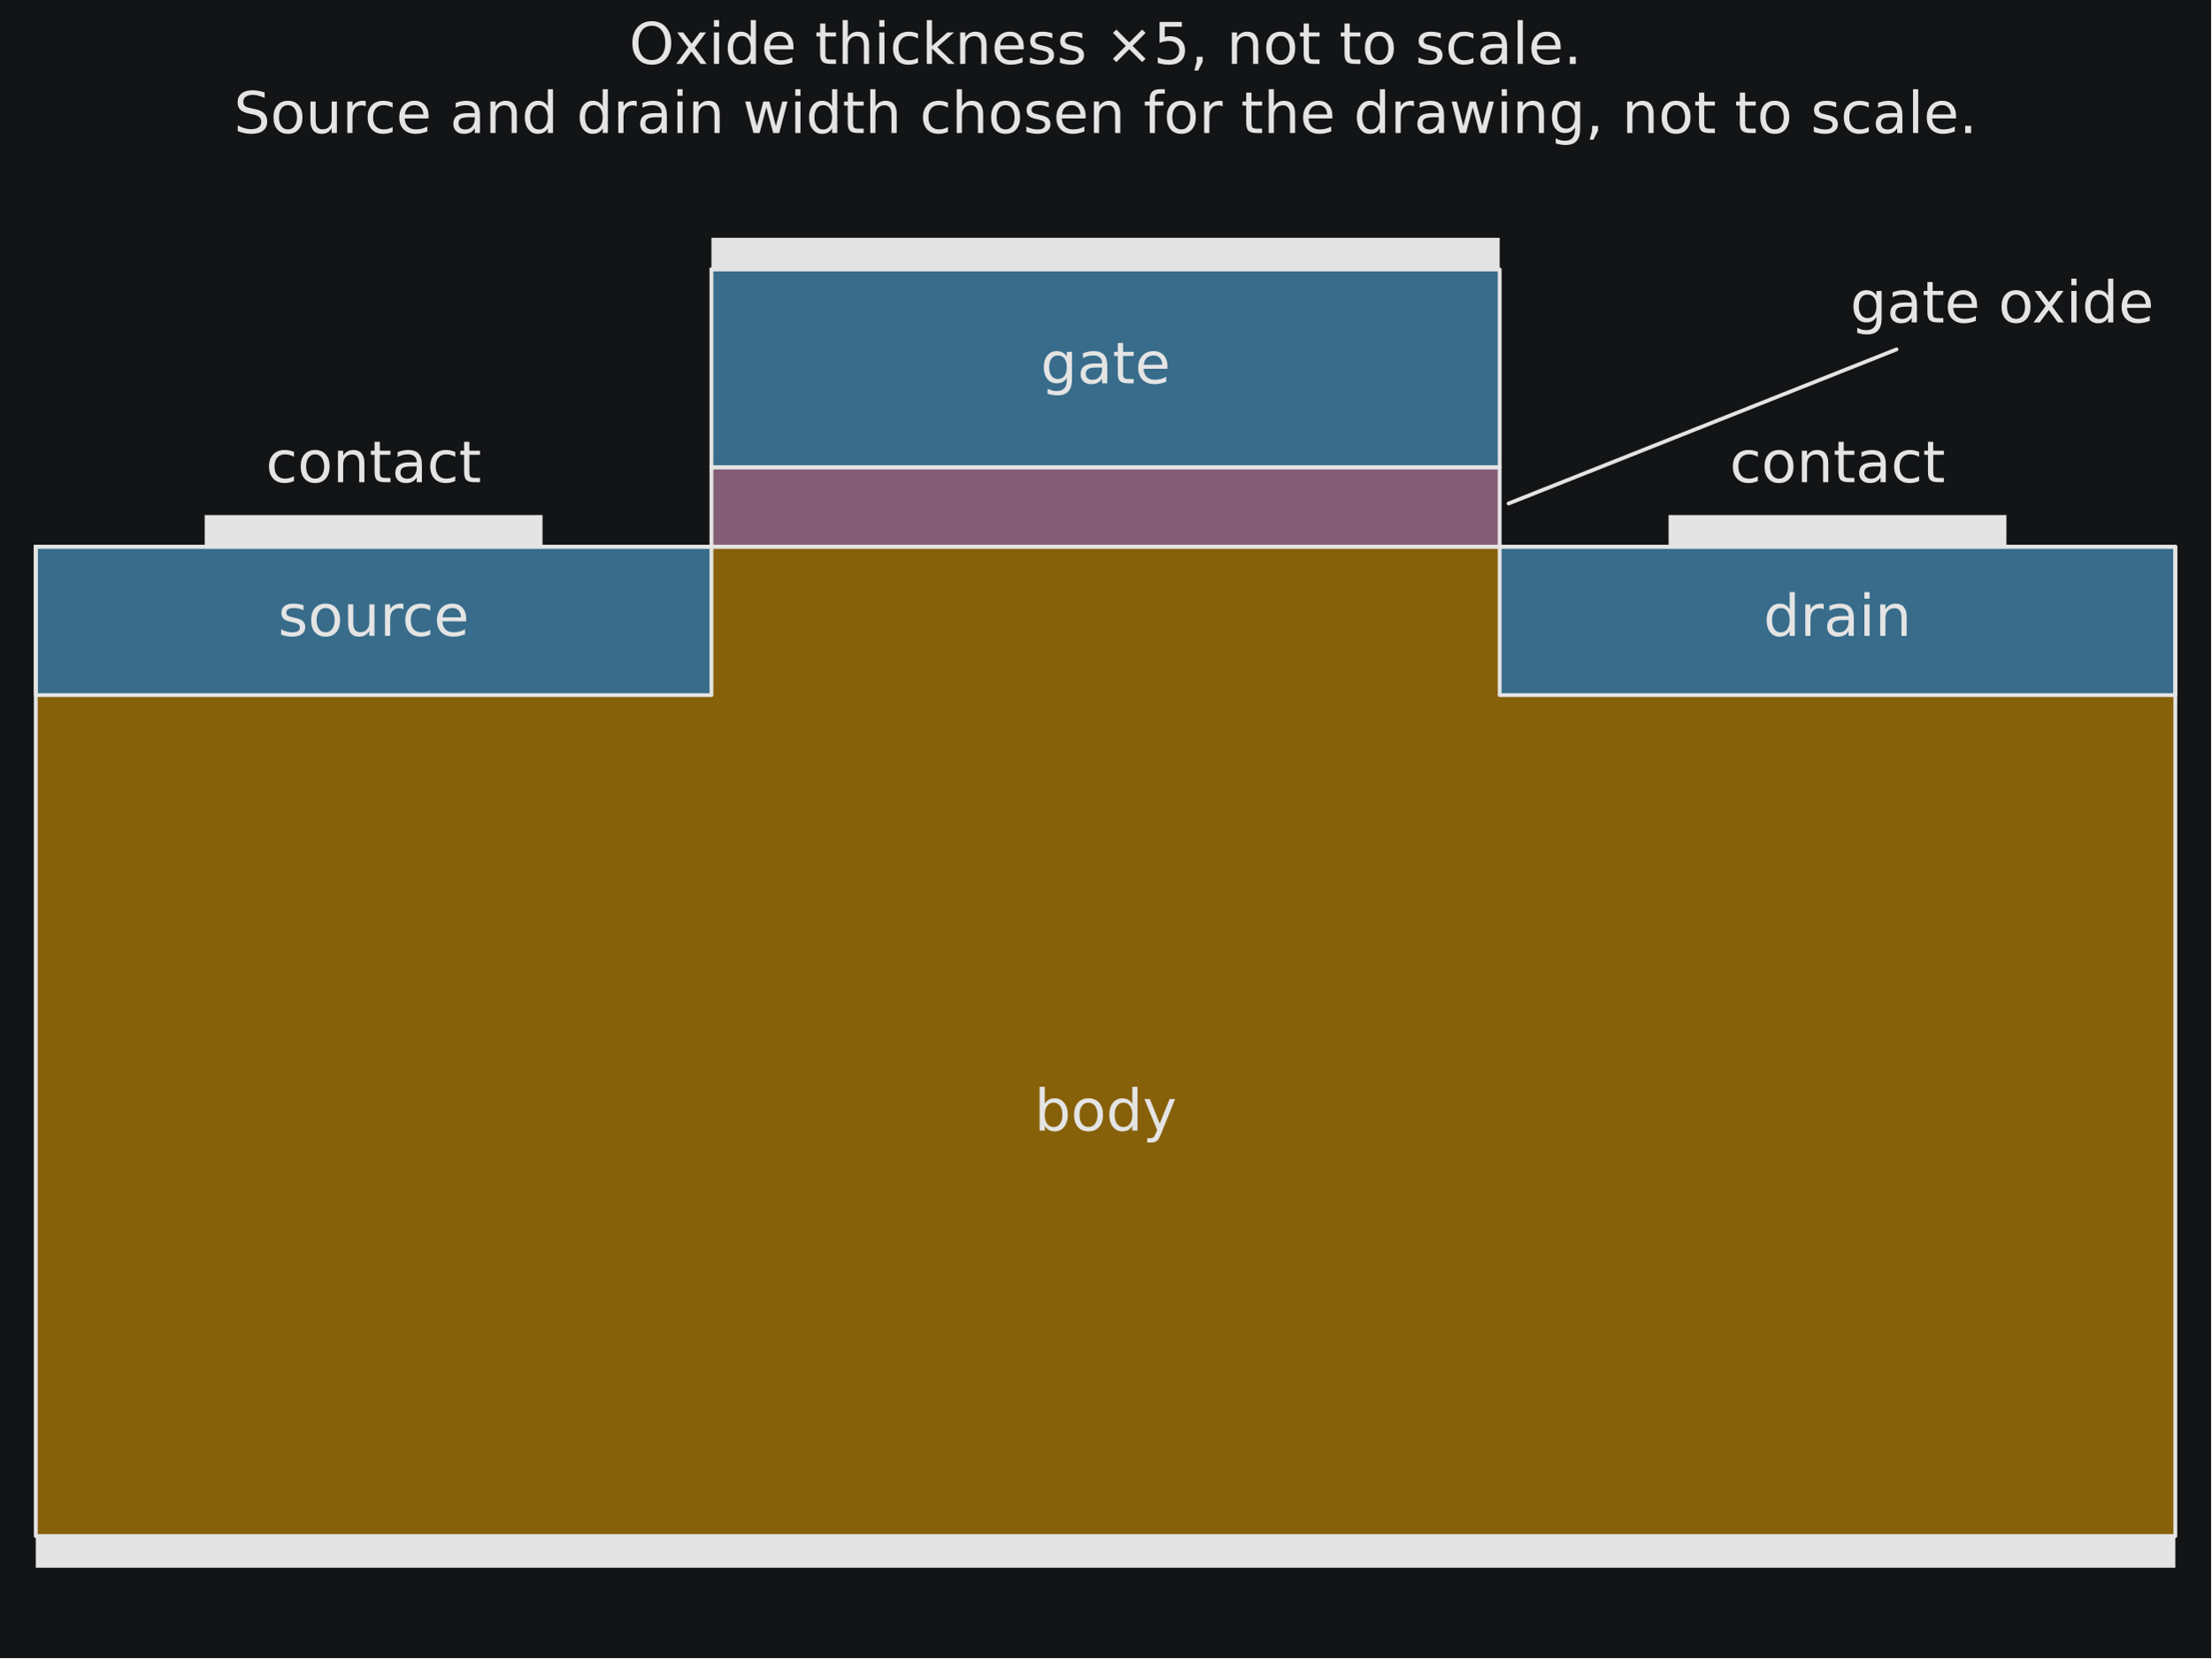
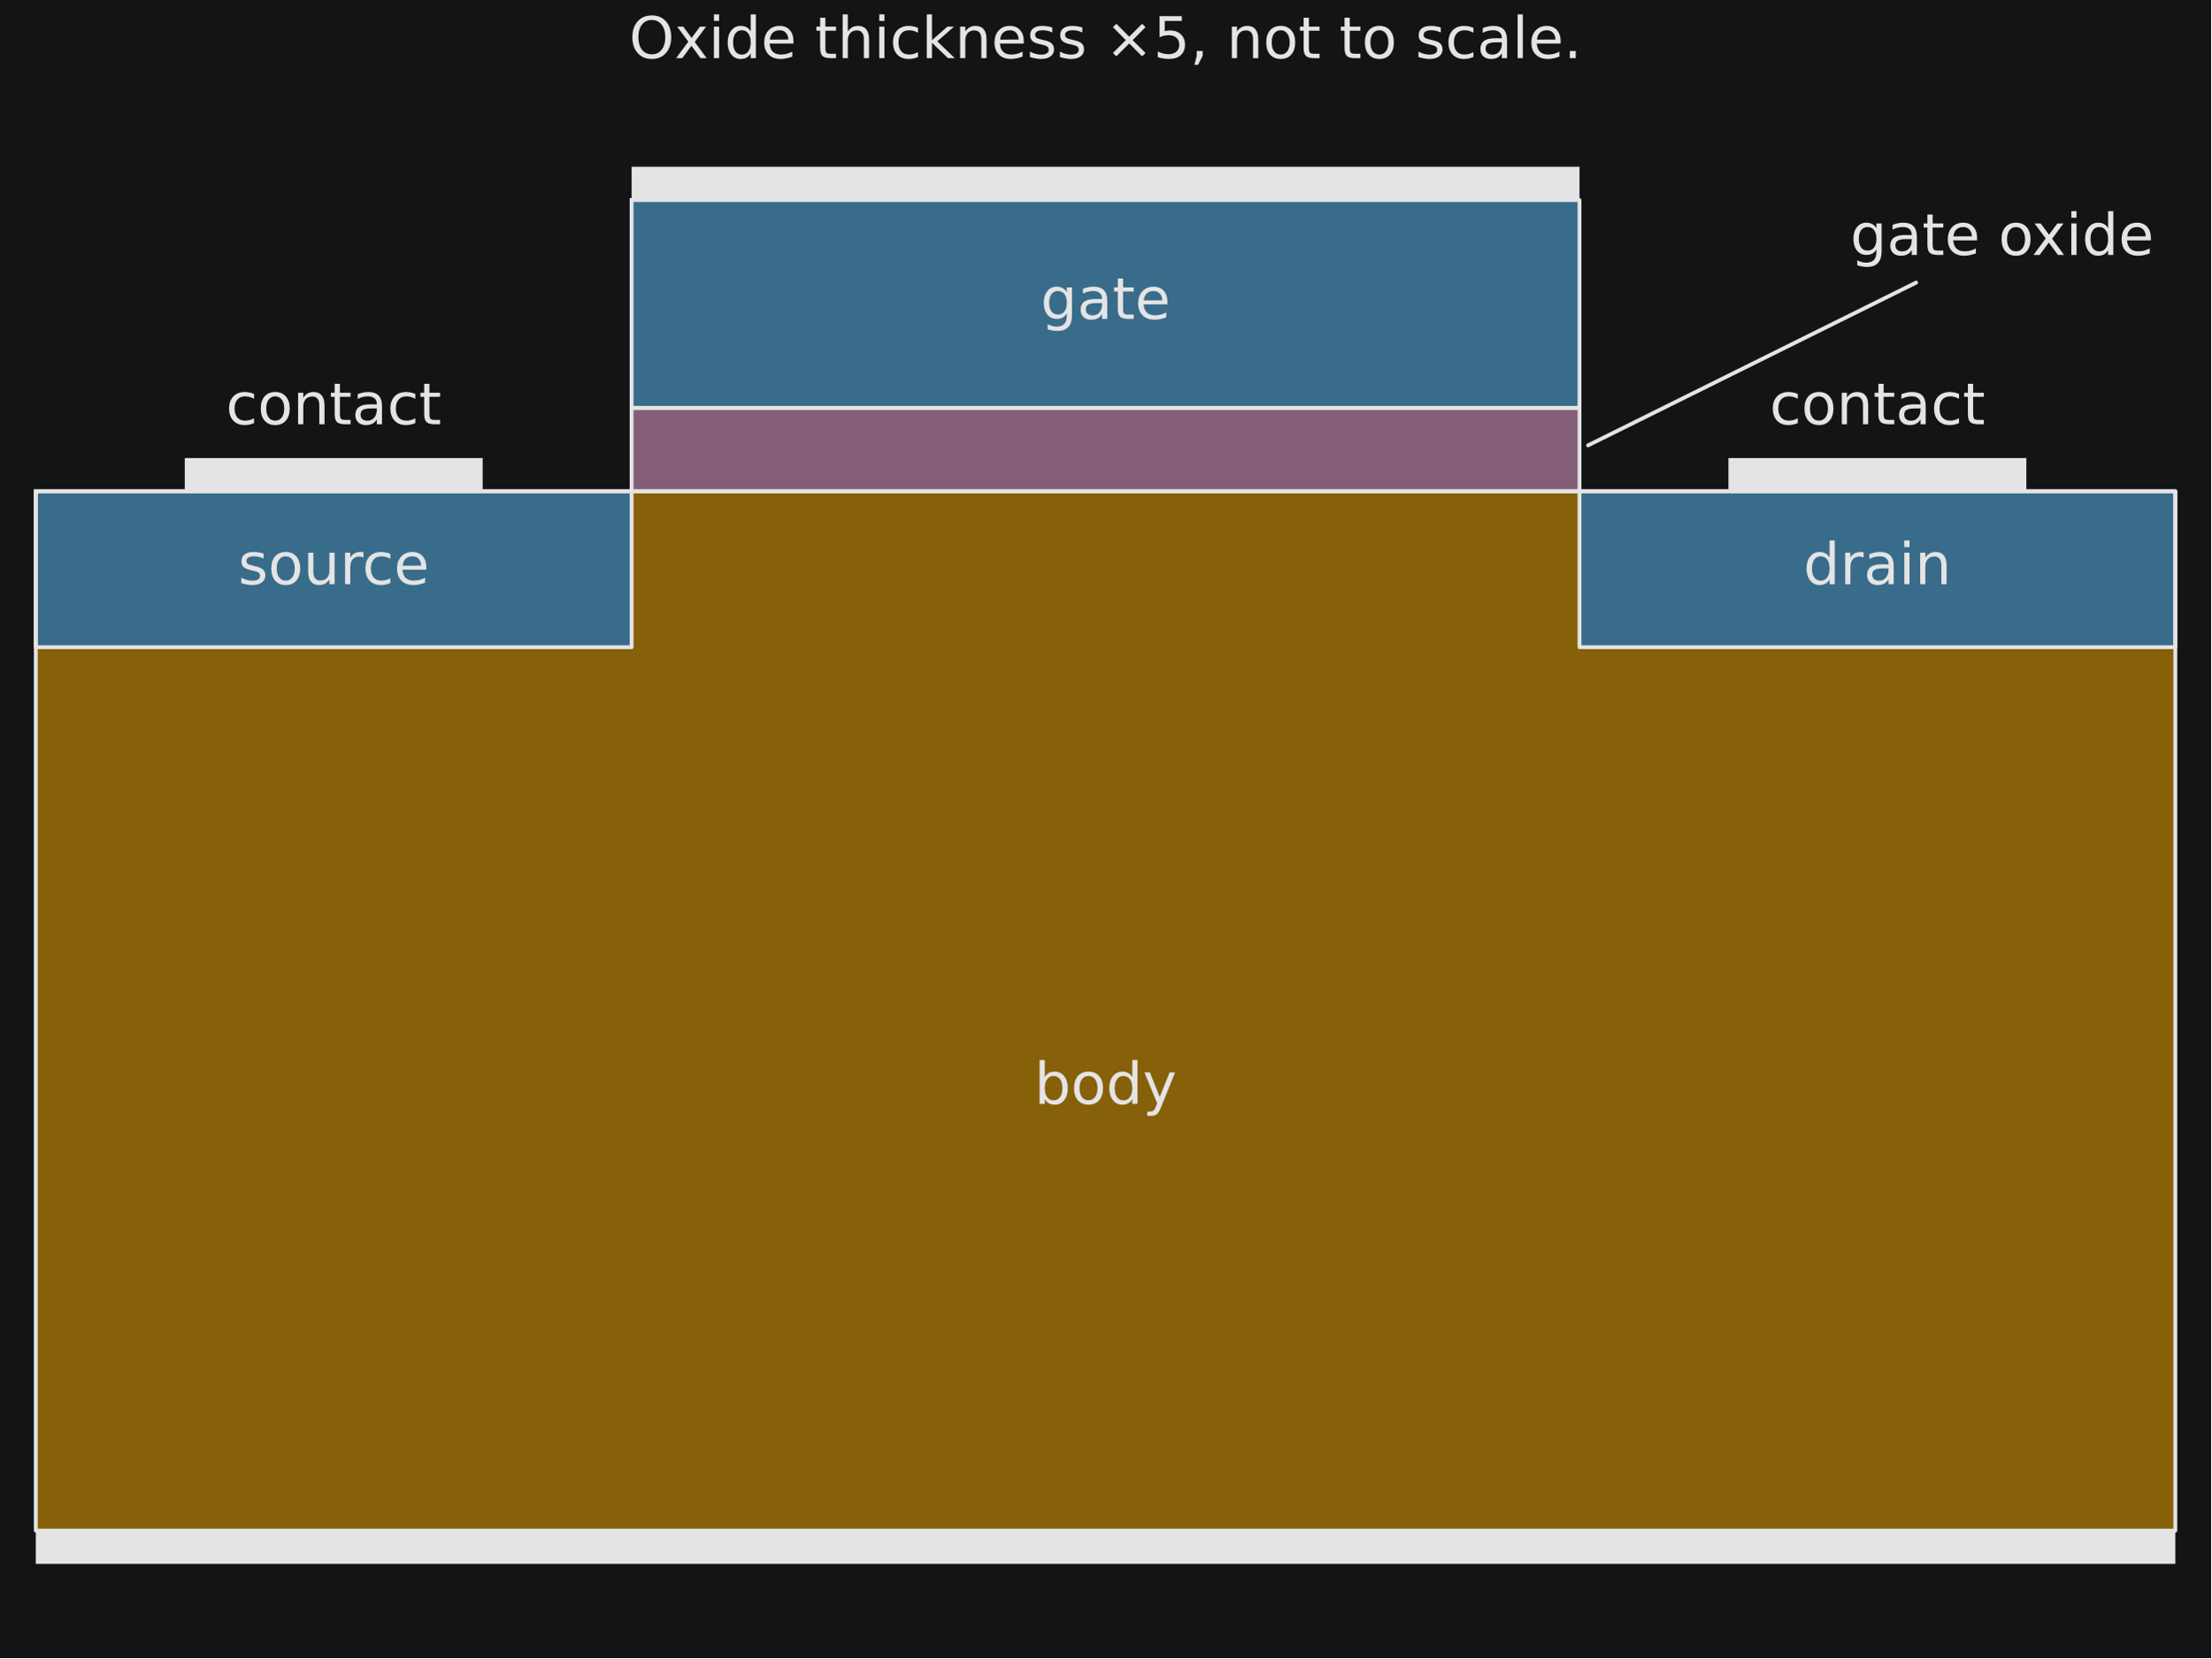
<svg xmlns="http://www.w3.org/2000/svg" xmlns:xlink="http://www.w3.org/1999/xlink" width="460.8pt" height="345.6pt" viewBox="0 0 460.8 345.6" version="1.1">
  <defs>
    <style type="text/css">*{stroke-linejoin: round; stroke-linecap: butt}</style>
  </defs>
  <g id="figure_1">
    <g id="patch_1">
      <path d="M 0 345.6  L 460.8 345.6  L 460.8 0  L 0 0  z " style="fill: #131416" />
    </g>
    <g id="axes_1">
      <g id="FillBetweenPolyCollection_1">
        <defs>
-           <path id="mf4164f1b9f" d="M 7.459 -25.44  L 7.459 -231.648  L 453.341 -231.648  L 453.341 -25.44  L 453.341 -25.44  L 7.459 -25.44  z " />
+           <path id="m558e9514b6" d="M 7.459 -26.574  L 7.459 -243.199  L 453.341 -243.199  L 453.341 -26.574  L 453.341 -26.574  L 7.459 -26.574  z " />
        </defs>
-         <g clip-path="url(#p42ab2a55e7)">
-           <use xlink:href="#mf4164f1b9f" x="0" y="345.6" style="fill: #131416" />
+         <g clip-path="url(#p267d66c135)">
+           <use xlink:href="#m558e9514b6" x="0" y="345.6" style="fill: #131416" />
        </g>
      </g>
      <g id="FillBetweenPolyCollection_2">
        <defs>
-           <path id="md586986bdc" d="M 7.459 -25.44  L 7.459 -231.648  L 453.341 -231.648  L 453.341 -25.44  L 453.341 -25.44  L 7.459 -25.44  z " />
+           <path id="mcbdd6d3617" d="M 7.459 -26.574  L 7.459 -243.199  L 453.341 -243.199  L 453.341 -26.574  L 453.341 -26.574  L 7.459 -26.574  z " />
        </defs>
-         <g clip-path="url(#p42ab2a55e7)">
-           <use xlink:href="#md586986bdc" x="0" y="345.6" style="fill: #e69f00; fill-opacity: 0.55" />
+         <g clip-path="url(#p267d66c135)">
+           <use xlink:href="#mcbdd6d3617" x="0" y="345.6" style="fill: #e69f00; fill-opacity: 0.55" />
        </g>
      </g>
      <g id="FillBetweenPolyCollection_3">
        <defs>
-           <path id="m4520729eab" d="M 7.459 -200.717  L 7.459 -231.648  L 148.264 -231.648  L 148.264 -200.717  L 148.264 -200.717  L 7.459 -200.717  z " />
+           <path id="ma4c2a3e8a7" d="M 7.459 -210.705  L 7.459 -243.199  L 131.629 -243.199  L 131.629 -210.705  L 131.629 -210.705  L 7.459 -210.705  z " />
        </defs>
-         <g clip-path="url(#p42ab2a55e7)">
-           <use xlink:href="#m4520729eab" x="0" y="345.6" style="fill: #131416" />
+         <g clip-path="url(#p267d66c135)">
+           <use xlink:href="#ma4c2a3e8a7" x="0" y="345.6" style="fill: #131416" />
        </g>
      </g>
      <g id="FillBetweenPolyCollection_4">
        <defs>
-           <path id="mce58ee93ae" d="M 7.459 -200.717  L 7.459 -231.648  L 148.264 -231.648  L 148.264 -200.717  L 148.264 -200.717  L 7.459 -200.717  z " />
+           <path id="m73c75ed1fa" d="M 7.459 -210.705  L 7.459 -243.199  L 131.629 -243.199  L 131.629 -210.705  L 131.629 -210.705  L 7.459 -210.705  z " />
        </defs>
-         <g clip-path="url(#p42ab2a55e7)">
-           <use xlink:href="#mce58ee93ae" x="0" y="345.6" style="fill: #56b4e9; fill-opacity: 0.55" />
+         <g clip-path="url(#p267d66c135)">
+           <use xlink:href="#m73c75ed1fa" x="0" y="345.6" style="fill: #56b4e9; fill-opacity: 0.55" />
        </g>
      </g>
      <g id="FillBetweenPolyCollection_5">
        <defs>
-           <path id="m04aa38a307" d="M 312.536 -200.717  L 312.536 -231.648  L 453.341 -231.648  L 453.341 -200.717  L 453.341 -200.717  L 312.536 -200.717  z " />
+           <path id="m7eba89b854" d="M 329.171 -210.705  L 329.171 -243.199  L 453.341 -243.199  L 453.341 -210.705  L 453.341 -210.705  L 329.171 -210.705  z " />
        </defs>
-         <g clip-path="url(#p42ab2a55e7)">
-           <use xlink:href="#m04aa38a307" x="0" y="345.6" style="fill: #131416" />
+         <g clip-path="url(#p267d66c135)">
+           <use xlink:href="#m7eba89b854" x="0" y="345.6" style="fill: #131416" />
        </g>
      </g>
      <g id="FillBetweenPolyCollection_6">
        <defs>
-           <path id="m0ee1c6e348" d="M 312.536 -200.717  L 312.536 -231.648  L 453.341 -231.648  L 453.341 -200.717  L 453.341 -200.717  L 312.536 -200.717  z " />
+           <path id="m87a1840d6b" d="M 329.171 -210.705  L 329.171 -243.199  L 453.341 -243.199  L 453.341 -210.705  L 453.341 -210.705  L 329.171 -210.705  z " />
        </defs>
-         <g clip-path="url(#p42ab2a55e7)">
-           <use xlink:href="#m0ee1c6e348" x="0" y="345.6" style="fill: #56b4e9; fill-opacity: 0.55" />
+         <g clip-path="url(#p267d66c135)">
+           <use xlink:href="#m87a1840d6b" x="0" y="345.6" style="fill: #56b4e9; fill-opacity: 0.55" />
        </g>
      </g>
      <g id="FillBetweenPolyCollection_7">
        <defs>
-           <path id="mfaf7d7746e" d="M 148.264 -231.648  L 148.264 -248.196  L 312.536 -248.196  L 312.536 -231.648  L 312.536 -231.648  L 148.264 -231.648  z " />
+           <path id="m6dfce950e2" d="M 131.629 -243.199  L 131.629 -260.583  L 329.171 -260.583  L 329.171 -243.199  L 329.171 -243.199  L 131.629 -243.199  z " />
        </defs>
-         <g clip-path="url(#p42ab2a55e7)">
-           <use xlink:href="#mfaf7d7746e" x="0" y="345.6" style="fill: #131416" />
+         <g clip-path="url(#p267d66c135)">
+           <use xlink:href="#m6dfce950e2" x="0" y="345.6" style="fill: #131416" />
        </g>
      </g>
      <g id="FillBetweenPolyCollection_8">
        <defs>
-           <path id="m4aea36e997" d="M 148.264 -231.648  L 148.264 -248.196  L 312.536 -248.196  L 312.536 -231.648  L 312.536 -231.648  L 148.264 -231.648  z " />
+           <path id="m6c32fa8e67" d="M 131.629 -243.199  L 131.629 -260.583  L 329.171 -260.583  L 329.171 -243.199  L 329.171 -243.199  L 131.629 -243.199  z " />
        </defs>
-         <g clip-path="url(#p42ab2a55e7)">
-           <use xlink:href="#m4aea36e997" x="0" y="345.6" style="fill: #e09bc4; fill-opacity: 0.55" />
+         <g clip-path="url(#p267d66c135)">
+           <use xlink:href="#m6c32fa8e67" x="0" y="345.6" style="fill: #e09bc4; fill-opacity: 0.55" />
        </g>
      </g>
      <g id="FillBetweenPolyCollection_9">
        <defs>
-           <path id="m8395a163c0" d="M 148.264 -248.196  L 148.264 -289.437  L 312.536 -289.437  L 312.536 -248.196  L 312.536 -248.196  L 148.264 -248.196  z " />
+           <path id="m8453ee365d" d="M 131.629 -260.583  L 131.629 -303.908  L 329.171 -303.908  L 329.171 -260.583  L 329.171 -260.583  L 131.629 -260.583  z " />
        </defs>
-         <g clip-path="url(#p42ab2a55e7)">
-           <use xlink:href="#m8395a163c0" x="0" y="345.6" style="fill: #131416" />
+         <g clip-path="url(#p267d66c135)">
+           <use xlink:href="#m8453ee365d" x="0" y="345.6" style="fill: #131416" />
        </g>
      </g>
      <g id="FillBetweenPolyCollection_10">
        <defs>
-           <path id="m6f70d8f529" d="M 148.264 -248.196  L 148.264 -289.437  L 312.536 -289.437  L 312.536 -248.196  L 312.536 -248.196  L 148.264 -248.196  z " />
+           <path id="m6992be8a79" d="M 131.629 -260.583  L 131.629 -303.908  L 329.171 -303.908  L 329.171 -260.583  L 329.171 -260.583  L 131.629 -260.583  z " />
        </defs>
-         <g clip-path="url(#p42ab2a55e7)">
-           <use xlink:href="#m6f70d8f529" x="0" y="345.6" style="fill: #56b4e9; fill-opacity: 0.55" />
+         <g clip-path="url(#p267d66c135)">
+           <use xlink:href="#m6992be8a79" x="0" y="345.6" style="fill: #56b4e9; fill-opacity: 0.55" />
        </g>
      </g>
      <g id="FillBetweenPolyCollection_11">
        <defs>
-           <path id="m3c70322c76" d="M 148.264 -289.437  L 148.264 -296.037  L 312.536 -296.037  L 312.536 -289.437  L 312.536 -289.437  L 148.264 -289.437  z " />
+           <path id="m2eb5c0ba71" d="M 131.629 -303.908  L 131.629 -310.842  L 329.171 -310.842  L 329.171 -303.908  L 329.171 -303.908  L 131.629 -303.908  z " />
        </defs>
-         <g clip-path="url(#p42ab2a55e7)">
-           <use xlink:href="#m3c70322c76" x="0" y="345.6" style="fill: #e4e4e4" />
+         <g clip-path="url(#p267d66c135)">
+           <use xlink:href="#m2eb5c0ba71" x="0" y="345.6" style="fill: #e4e4e4" />
        </g>
      </g>
      <g id="FillBetweenPolyCollection_12">
        <defs>
-           <path id="mfb5b4d0d3f" d="M 7.459 -18.84  L 7.459 -25.44  L 453.341 -25.44  L 453.341 -18.84  L 453.341 -18.84  L 7.459 -18.84  z " />
+           <path id="m9b730cd8ee" d="M 7.459 -19.64  L 7.459 -26.574  L 453.341 -26.574  L 453.341 -19.64  L 453.341 -19.64  L 7.459 -19.64  z " />
        </defs>
-         <g clip-path="url(#p42ab2a55e7)">
-           <use xlink:href="#mfb5b4d0d3f" x="0" y="345.6" style="fill: #e4e4e4" />
+         <g clip-path="url(#p267d66c135)">
+           <use xlink:href="#m9b730cd8ee" x="0" y="345.6" style="fill: #e4e4e4" />
        </g>
      </g>
      <g id="FillBetweenPolyCollection_13">
        <defs>
-           <path id="mcde66e1b10" d="M 347.737 -231.648  L 347.737 -238.248  L 418.14 -238.248  L 418.14 -231.648  L 418.14 -231.648  L 347.737 -231.648  z " />
+           <path id="m022d227844" d="M 360.214 -243.199  L 360.214 -250.132  L 422.299 -250.132  L 422.299 -243.199  L 422.299 -243.199  L 360.214 -243.199  z " />
        </defs>
-         <g clip-path="url(#p42ab2a55e7)">
-           <use xlink:href="#mcde66e1b10" x="0" y="345.6" style="fill: #e4e4e4" />
+         <g clip-path="url(#p267d66c135)">
+           <use xlink:href="#m022d227844" x="0" y="345.6" style="fill: #e4e4e4" />
        </g>
      </g>
      <g id="FillBetweenPolyCollection_14">
        <defs>
-           <path id="m9e89e0fd1a" d="M 42.66 -231.648  L 42.66 -238.248  L 113.063 -238.248  L 113.063 -231.648  L 113.063 -231.648  L 42.66 -231.648  z " />
+           <path id="mbd44e21042" d="M 38.501 -243.199  L 38.501 -250.132  L 100.586 -250.132  L 100.586 -243.199  L 100.586 -243.199  L 38.501 -243.199  z " />
        </defs>
-         <g clip-path="url(#p42ab2a55e7)">
-           <use xlink:href="#m9e89e0fd1a" x="0" y="345.6" style="fill: #e4e4e4" />
+         <g clip-path="url(#p267d66c135)">
+           <use xlink:href="#mbd44e21042" x="0" y="345.6" style="fill: #e4e4e4" />
        </g>
      </g>
      <g id="line2d_1">
-         <path d="M 7.459 113.952  L 453.341 113.952  L 453.341 320.16  L 7.459 320.16  L 7.459 113.952  " clip-path="url(#p42ab2a55e7)" style="fill: none; stroke: #e4e4e4; stroke-width: 0.8; stroke-linecap: square" />
+         <path d="M 7.459 102.401  L 453.341 102.401  L 453.341 319.026  L 7.459 319.026  L 7.459 102.401  " clip-path="url(#p267d66c135)" style="fill: none; stroke: #e4e4e4; stroke-width: 0.8; stroke-linecap: square" />
      </g>
      <g id="line2d_2">
-         <path d="M 7.459 113.952  L 148.264 113.952  L 148.264 144.883  L 7.459 144.883  L 7.459 113.952  " clip-path="url(#p42ab2a55e7)" style="fill: none; stroke: #e4e4e4; stroke-width: 0.8; stroke-linecap: square" />
+         <path d="M 7.459 102.401  L 131.629 102.401  L 131.629 134.895  L 7.459 134.895  L 7.459 102.401  " clip-path="url(#p267d66c135)" style="fill: none; stroke: #e4e4e4; stroke-width: 0.8; stroke-linecap: square" />
      </g>
      <g id="line2d_3">
-         <path d="M 312.536 113.952  L 453.341 113.952  L 453.341 144.883  L 312.536 144.883  L 312.536 113.952  " clip-path="url(#p42ab2a55e7)" style="fill: none; stroke: #e4e4e4; stroke-width: 0.8; stroke-linecap: square" />
+         <path d="M 329.171 102.401  L 453.341 102.401  L 453.341 134.895  L 329.171 134.895  L 329.171 102.401  " clip-path="url(#p267d66c135)" style="fill: none; stroke: #e4e4e4; stroke-width: 0.8; stroke-linecap: square" />
      </g>
      <g id="line2d_4">
-         <path d="M 148.264 97.404  L 312.536 97.404  L 312.536 113.952  L 148.264 113.952  L 148.264 97.404  " clip-path="url(#p42ab2a55e7)" style="fill: none; stroke: #e4e4e4; stroke-width: 0.8; stroke-linecap: square" />
+         <path d="M 131.629 85.017  L 329.171 85.017  L 329.171 102.401  L 131.629 102.401  L 131.629 85.017  " clip-path="url(#p267d66c135)" style="fill: none; stroke: #e4e4e4; stroke-width: 0.8; stroke-linecap: square" />
      </g>
      <g id="line2d_5">
-         <path d="M 148.264 56.163  L 312.536 56.163  L 312.536 97.404  L 148.264 97.404  L 148.264 56.163  " clip-path="url(#p42ab2a55e7)" style="fill: none; stroke: #e4e4e4; stroke-width: 0.8; stroke-linecap: square" />
+         <path d="M 131.629 41.692  L 329.171 41.692  L 329.171 85.017  L 131.629 85.017  L 131.629 41.692  " clip-path="url(#p267d66c135)" style="fill: none; stroke: #e4e4e4; stroke-width: 0.8; stroke-linecap: square" />
      </g>
      <g id="text_1">
-         <text style="font-size: 12px; font-family: 'DejaVu Sans', sans-serif; text-anchor: middle; fill: #e4e4e4" x="230.4" y="79.901" transform="rotate(-0 230.4 79.90055)">gate</text>
+         <text style="font-size: 12px; font-family: 'DejaVu Sans', sans-serif; text-anchor: middle; fill: #e4e4e4" x="230.4" y="66.472" transform="rotate(-0 230.4 66.47152)">gate</text>
      </g>
      <g id="text_2">
-         <text style="font-size: 12px; font-family: 'DejaVu Sans', sans-serif; text-anchor: middle; fill: #e4e4e4" x="77.861" y="132.535" transform="rotate(-0 77.86146 132.5351)">source</text>
+         <text style="font-size: 12px; font-family: 'DejaVu Sans', sans-serif; text-anchor: middle; fill: #e4e4e4" x="69.544" y="121.765" transform="rotate(-0 69.54388 121.7651)">source</text>
      </g>
      <g id="text_3">
-         <text style="font-size: 12px; font-family: 'DejaVu Sans', sans-serif; text-anchor: middle; fill: #e4e4e4" x="382.939" y="132.536" transform="rotate(-0 382.9385 132.5355)">drain</text>
+         <text style="font-size: 12px; font-family: 'DejaVu Sans', sans-serif; text-anchor: middle; fill: #e4e4e4" x="391.256" y="121.766" transform="rotate(-0 391.2561 121.7656)">drain</text>
      </g>
      <g id="text_4">
-         <text style="font-size: 12px; font-family: 'DejaVu Sans', sans-serif; text-anchor: middle; fill: #e4e4e4" x="230.4" y="235.639" transform="rotate(-0 230.4 235.6394)">body</text>
+         <text style="font-size: 12px; font-family: 'DejaVu Sans', sans-serif; text-anchor: middle; fill: #e4e4e4" x="230.4" y="230.078" transform="rotate(-0 230.4 230.0782)">body</text>
      </g>
      <g id="patch_2">
-         <path d="M 395.239 72.823  Q 354.818 88.881 314.396 104.939  " style="fill: none; stroke: #e4e4e4; stroke-width: 0.8; stroke-linecap: round" />
+         <path d="M 399.329 58.898  Q 365.147 75.859 330.966 92.819  " style="fill: none; stroke: #e4e4e4; stroke-width: 0.8; stroke-linecap: round" />
      </g>
      <g id="text_5">
-         <text style="font-size: 12px; font-family: 'DejaVu Sans', sans-serif; text-anchor: end; fill: #e4e4e4" x="448.882" y="67.2" transform="rotate(-0 448.8821 67.20017)">gate oxide</text>
+         <text style="font-size: 12px; font-family: 'DejaVu Sans', sans-serif; text-anchor: end; fill: #e4e4e4" x="448.882" y="53.129" transform="rotate(-0 448.8821 53.12949)">gate oxide</text>
      </g>
      <g id="text_6">
-         <text style="font-size: 12px; font-family: 'DejaVu Sans', sans-serif; text-anchor: middle; fill: #e4e4e4" x="382.939" y="100.51" transform="rotate(-0 382.9385 100.5096)">contact</text>
+         <text style="font-size: 12px; font-family: 'DejaVu Sans', sans-serif; text-anchor: middle; fill: #e4e4e4" x="391.256" y="88.425" transform="rotate(-0 391.2561 88.42484)">contact</text>
      </g>
      <g id="text_7">
-         <text style="font-size: 12px; font-family: 'DejaVu Sans', sans-serif; text-anchor: middle; fill: #e4e4e4" x="77.861" y="100.51" transform="rotate(-0 77.86146 100.5096)">contact</text>
+         <text style="font-size: 12px; font-family: 'DejaVu Sans', sans-serif; text-anchor: middle; fill: #e4e4e4" x="69.544" y="88.425" transform="rotate(-0 69.54388 88.42484)">contact</text>
      </g>
      <g id="text_8">
-         <text style="font-size: 12px; font-family: 'DejaVu Sans', sans-serif; fill: #e4e4e4" transform="translate(131.1141 13.31954)">Oxide thickness ×5, not to scale.</text>
-         <text style="font-size: 12px; font-family: 'DejaVu Sans', sans-serif; fill: #e4e4e4" transform="translate(48.72469 27.72282)">Source and drain width chosen for the drawing, not to scale.</text>
+         <text style="font-size: 12px; font-family: 'DejaVu Sans', sans-serif; text-anchor: middle; fill: #e4e4e4" x="230.4" y="12.118" transform="rotate(-0 230.4 12.11837)">Oxide thickness ×5, not to scale.</text>
      </g>
    </g>
  </g>
  <defs>
-     <clipPath id="p42ab2a55e7">
-       <rect x="3" y="33.723" width="454.8" height="308.877" />
+     <clipPath id="p267d66c135">
+       <rect x="3" y="18.118" width="454.8" height="324.481" />
    </clipPath>
  </defs>
</svg>
